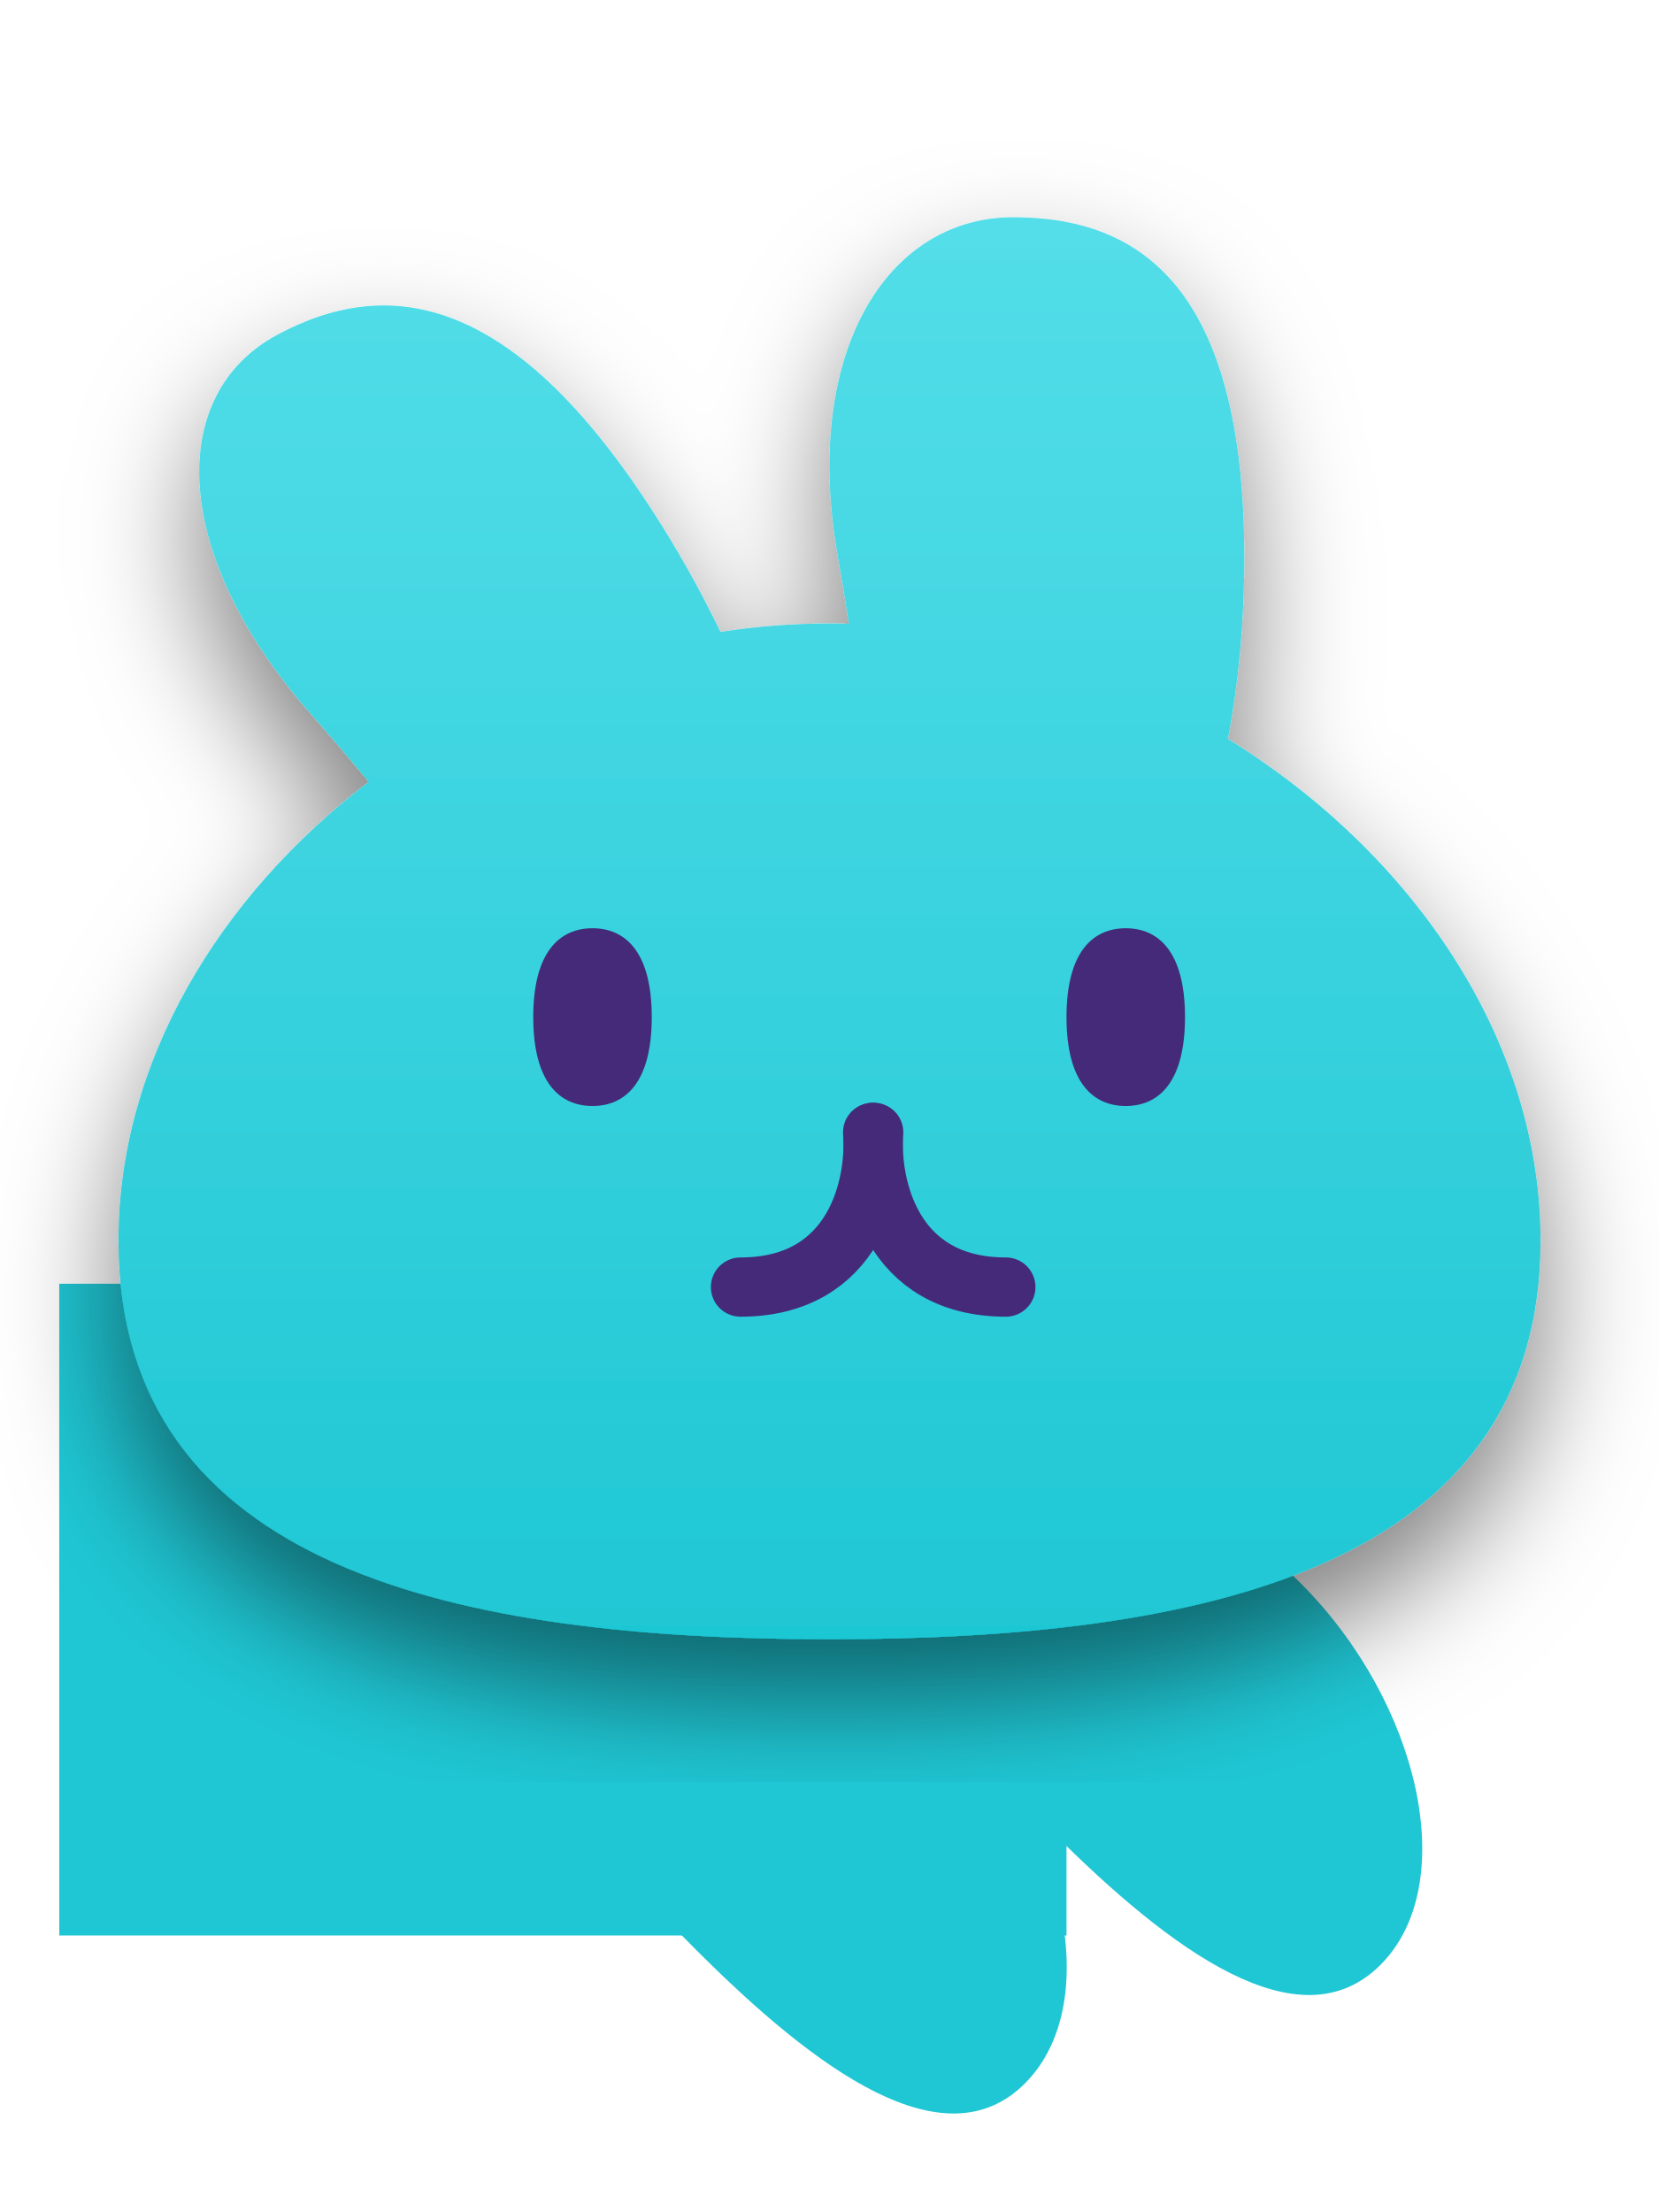
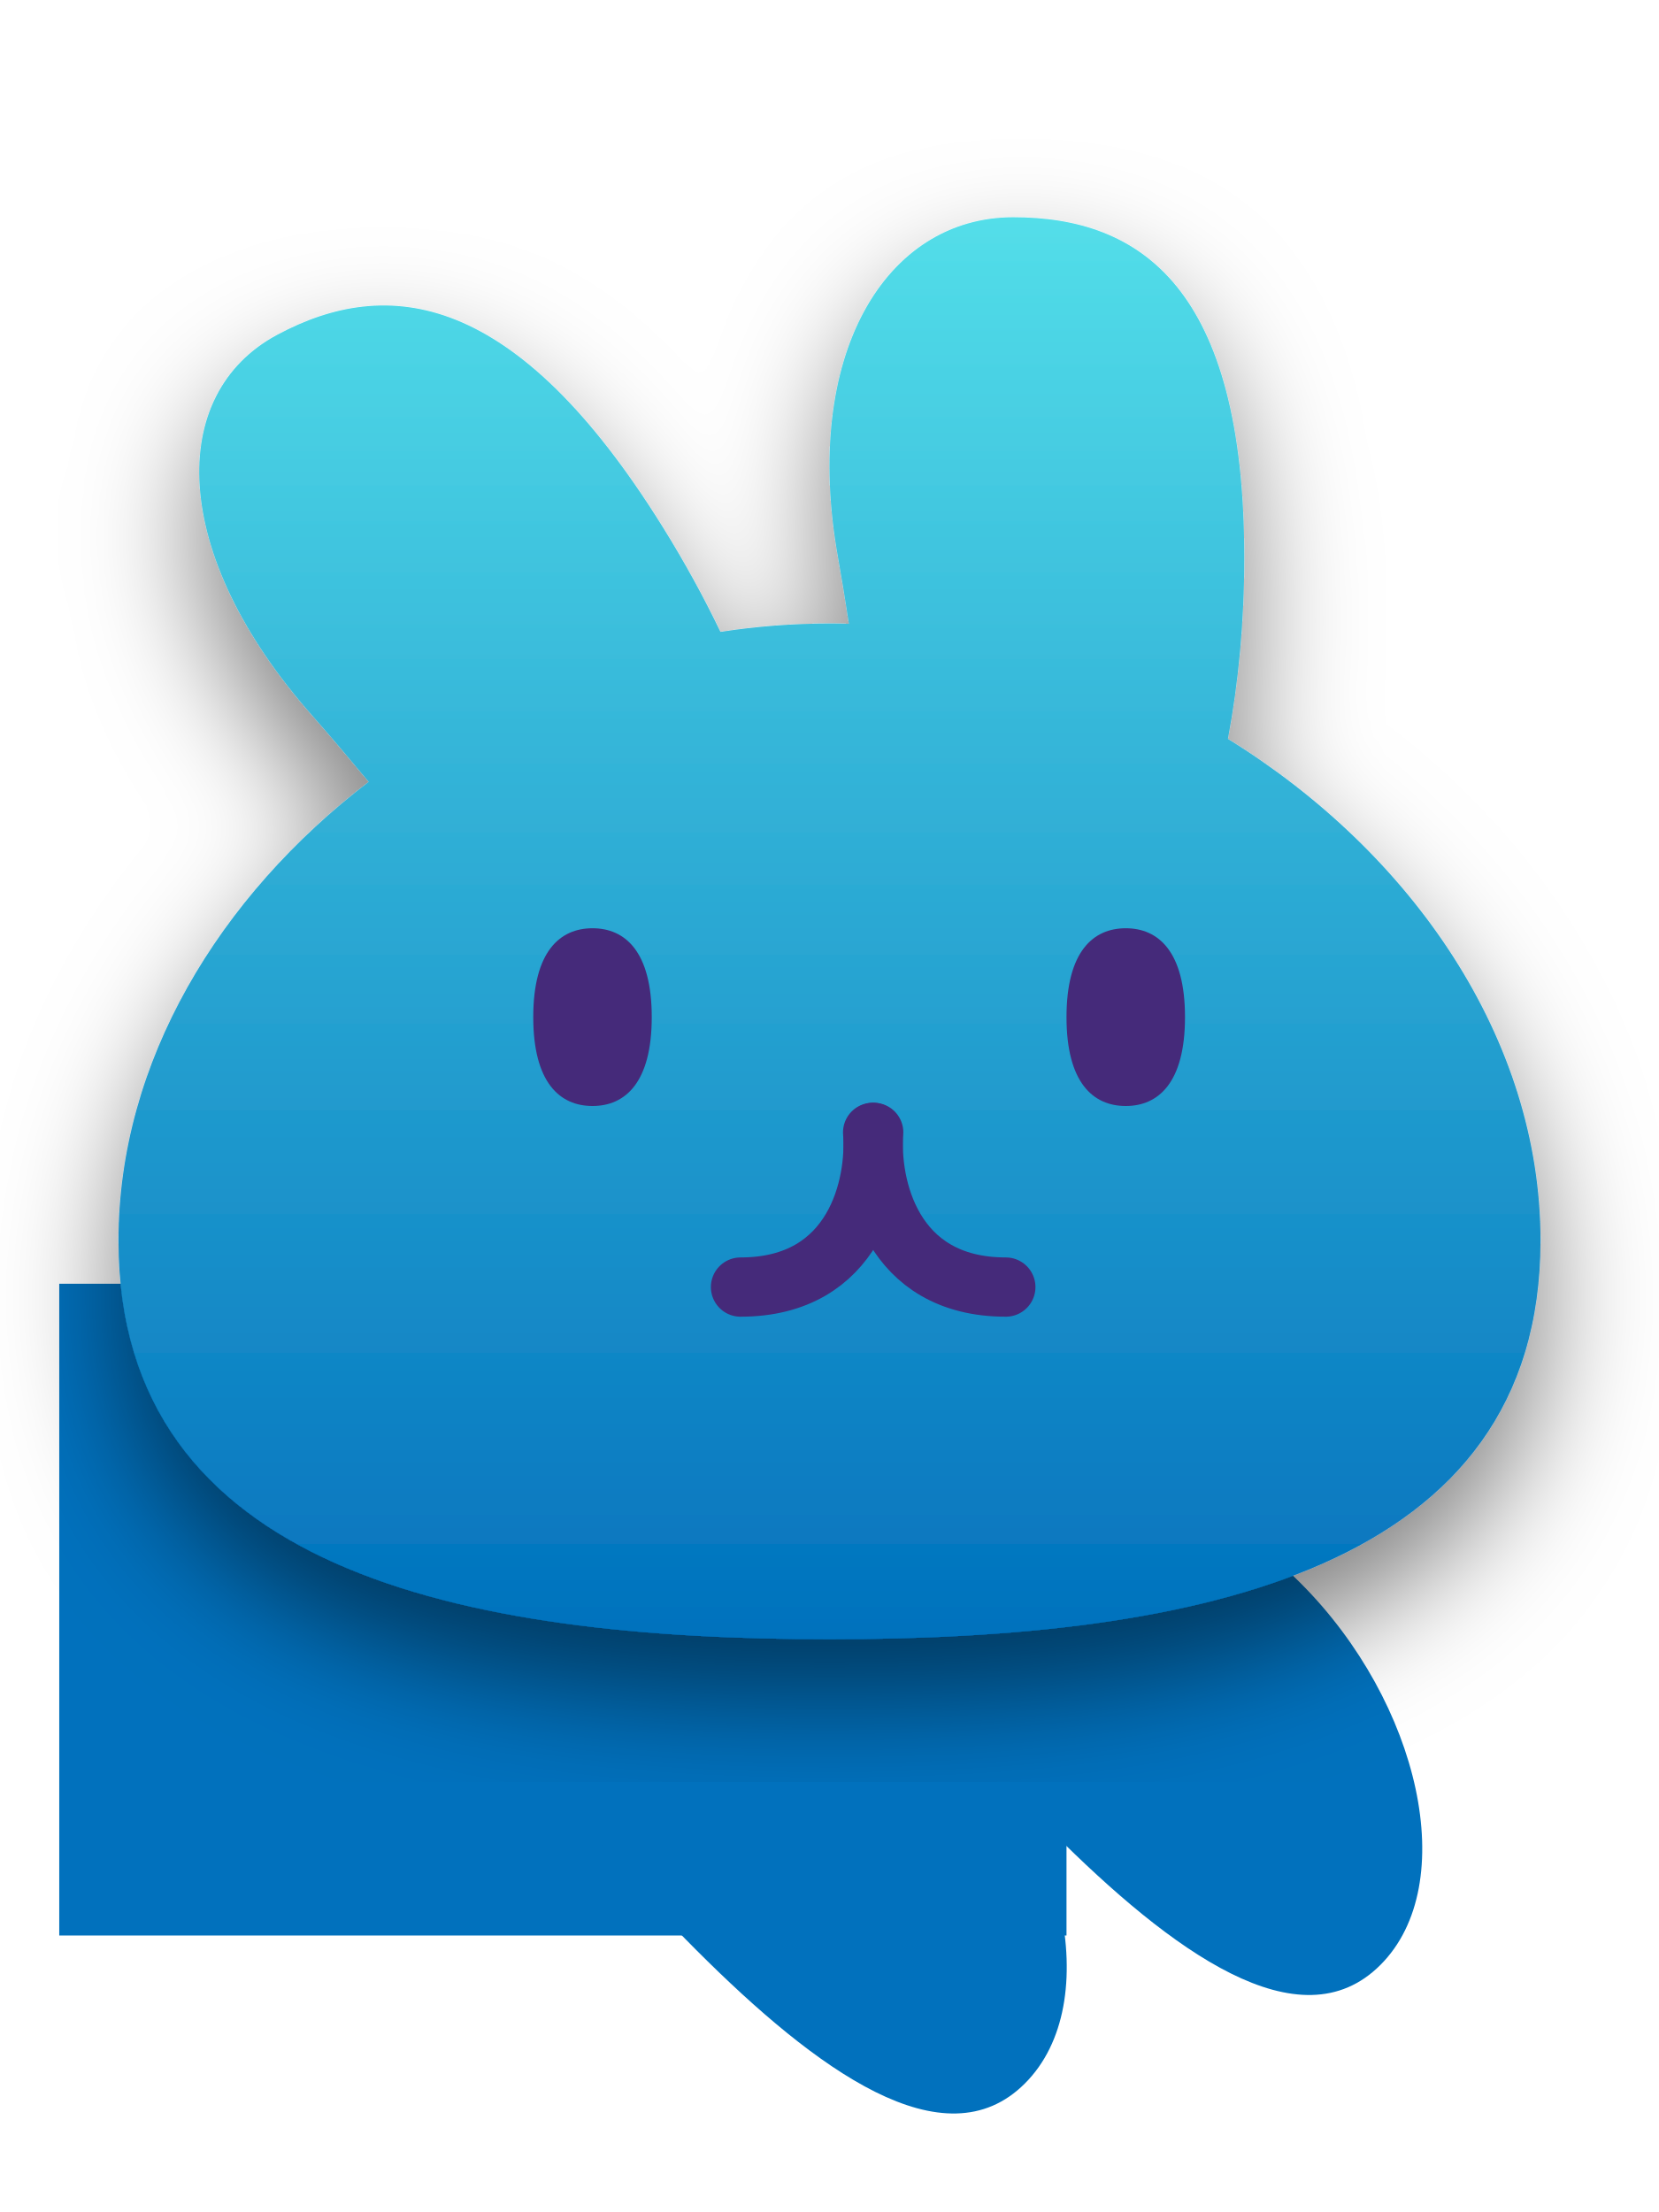
<svg xmlns="http://www.w3.org/2000/svg" width="24" height="32" viewBox="0 0 28 32" fill="none">
-   <rect x="1" y="19" width="17" height="11" fill="#1FC7D4" />
-   <path d="M9.507 24.706C8.146 26.067 9.738 28.231 11.755 30.249C13.773 32.267 15.938 33.858 17.298 32.497C18.659 31.137 17.968 28.071 15.951 26.053C13.933 24.036 10.868 23.345 9.507 24.706Z" fill="#1FC7D4" />
-   <path d="M15.507 22.706C14.146 24.067 15.738 26.231 17.756 28.249C19.773 30.267 21.938 31.858 23.298 30.497C24.659 29.137 23.968 26.071 21.951 24.053C19.933 22.036 16.868 21.345 15.507 22.706Z" fill="#1FC7D4" />
+   <rect x="1" y="19" width="17" height="11" fill="#0171BD" />
+   <path d="M9.507 24.706C8.146 26.067 9.738 28.231 11.755 30.249C13.773 32.267 15.938 33.858 17.298 32.497C18.659 31.137 17.968 28.071 15.951 26.053C13.933 24.036 10.868 23.345 9.507 24.706Z" fill="#0171BD" />
+   <path d="M15.507 22.706C14.146 24.067 15.738 26.231 17.756 28.249C19.773 30.267 21.938 31.858 23.298 30.497C24.659 29.137 23.968 26.071 21.951 24.053C19.933 22.036 16.868 21.345 15.507 22.706Z" fill="#0171BD" />
  <g filter="url(#filter0_d)">
    <path fill-rule="evenodd" clip-rule="evenodd" d="M14.146 6.752C14.21 7.109 14.27 7.481 14.328 7.862C14.219 7.859 14.11 7.857 14 7.857C13.38 7.857 12.765 7.905 12.159 7.998C11.879 7.415 11.555 6.822 11.187 6.231C8.699 2.229 6.538 1.987 4.679 2.984C2.819 3.981 2.856 6.676 5.267 9.405C5.581 9.761 5.901 10.14 6.225 10.529C3.69 12.466 2 15.264 2 18.27C2 23.829 7.785 25 14 25C20.215 25 26 23.829 26 18.27C26 14.866 23.832 11.727 20.724 9.805C20.902 8.86 21 7.83 21 6.752C21 2.196 19.255 1 17.102 1C14.95 1 13.526 3.318 14.146 6.752Z" fill="url(#paint0_linear_bunnyhead_main)" />
  </g>
  <g transform="translate(2)">
    <path d="M12.728 16.445C12.796 17.315 12.445 19.056 10.498 19.056" stroke="#452A7A" stroke-linecap="round" />
    <path d="M12.746 16.445C12.678 17.315 13.03 19.056 14.976 19.056" stroke="#452A7A" stroke-linecap="round" />
    <path d="M9 14.5C9 15.605 8.552 16 8 16C7.448 16 7 15.605 7 14.5C7 13.395 7.448 13 8 13C8.552 13 9 13.395 9 14.5Z" fill="#452A7A" />
    <path d="M18 14.5C18 15.605 17.552 16 17 16C16.448 16 16 15.605 16 14.5C16 13.395 16.448 13 17 13C17.552 13 18 13.395 18 14.5Z" fill="#452A7A" />
  </g>
  <defs>
    <filter id="filter0_d">
      <feFlood flood-opacity="0" result="BackgroundImageFix" />
      <feColorMatrix in="SourceAlpha" type="matrix" values="0 0 0 0 0 0 0 0 0 0 0 0 0 0 0 0 0 0 127 0" />
      <feOffset dy="1" />
      <feGaussianBlur stdDeviation="1" />
      <feColorMatrix type="matrix" values="0 0 0 0 0 0 0 0 0 0 0 0 0 0 0 0 0 0 0.5 0" />
      <feBlend mode="normal" in2="BackgroundImageFix" result="effect1_dropShadow" />
      <feBlend mode="normal" in="SourceGraphic" in2="effect1_dropShadow" result="shape" />
    </filter>
    <linearGradient id="paint0_linear_bunnyhead_main" x1="14" y1="1" x2="14" y2="25" gradientUnits="userSpaceOnUse">
      <stop stop-color="#53DEE9" />
-       <stop offset="1" stop-color="#1FC7D4" />
+       <stop offset="1" stop-color="#0171BD" />
    </linearGradient>
  </defs>
</svg>
